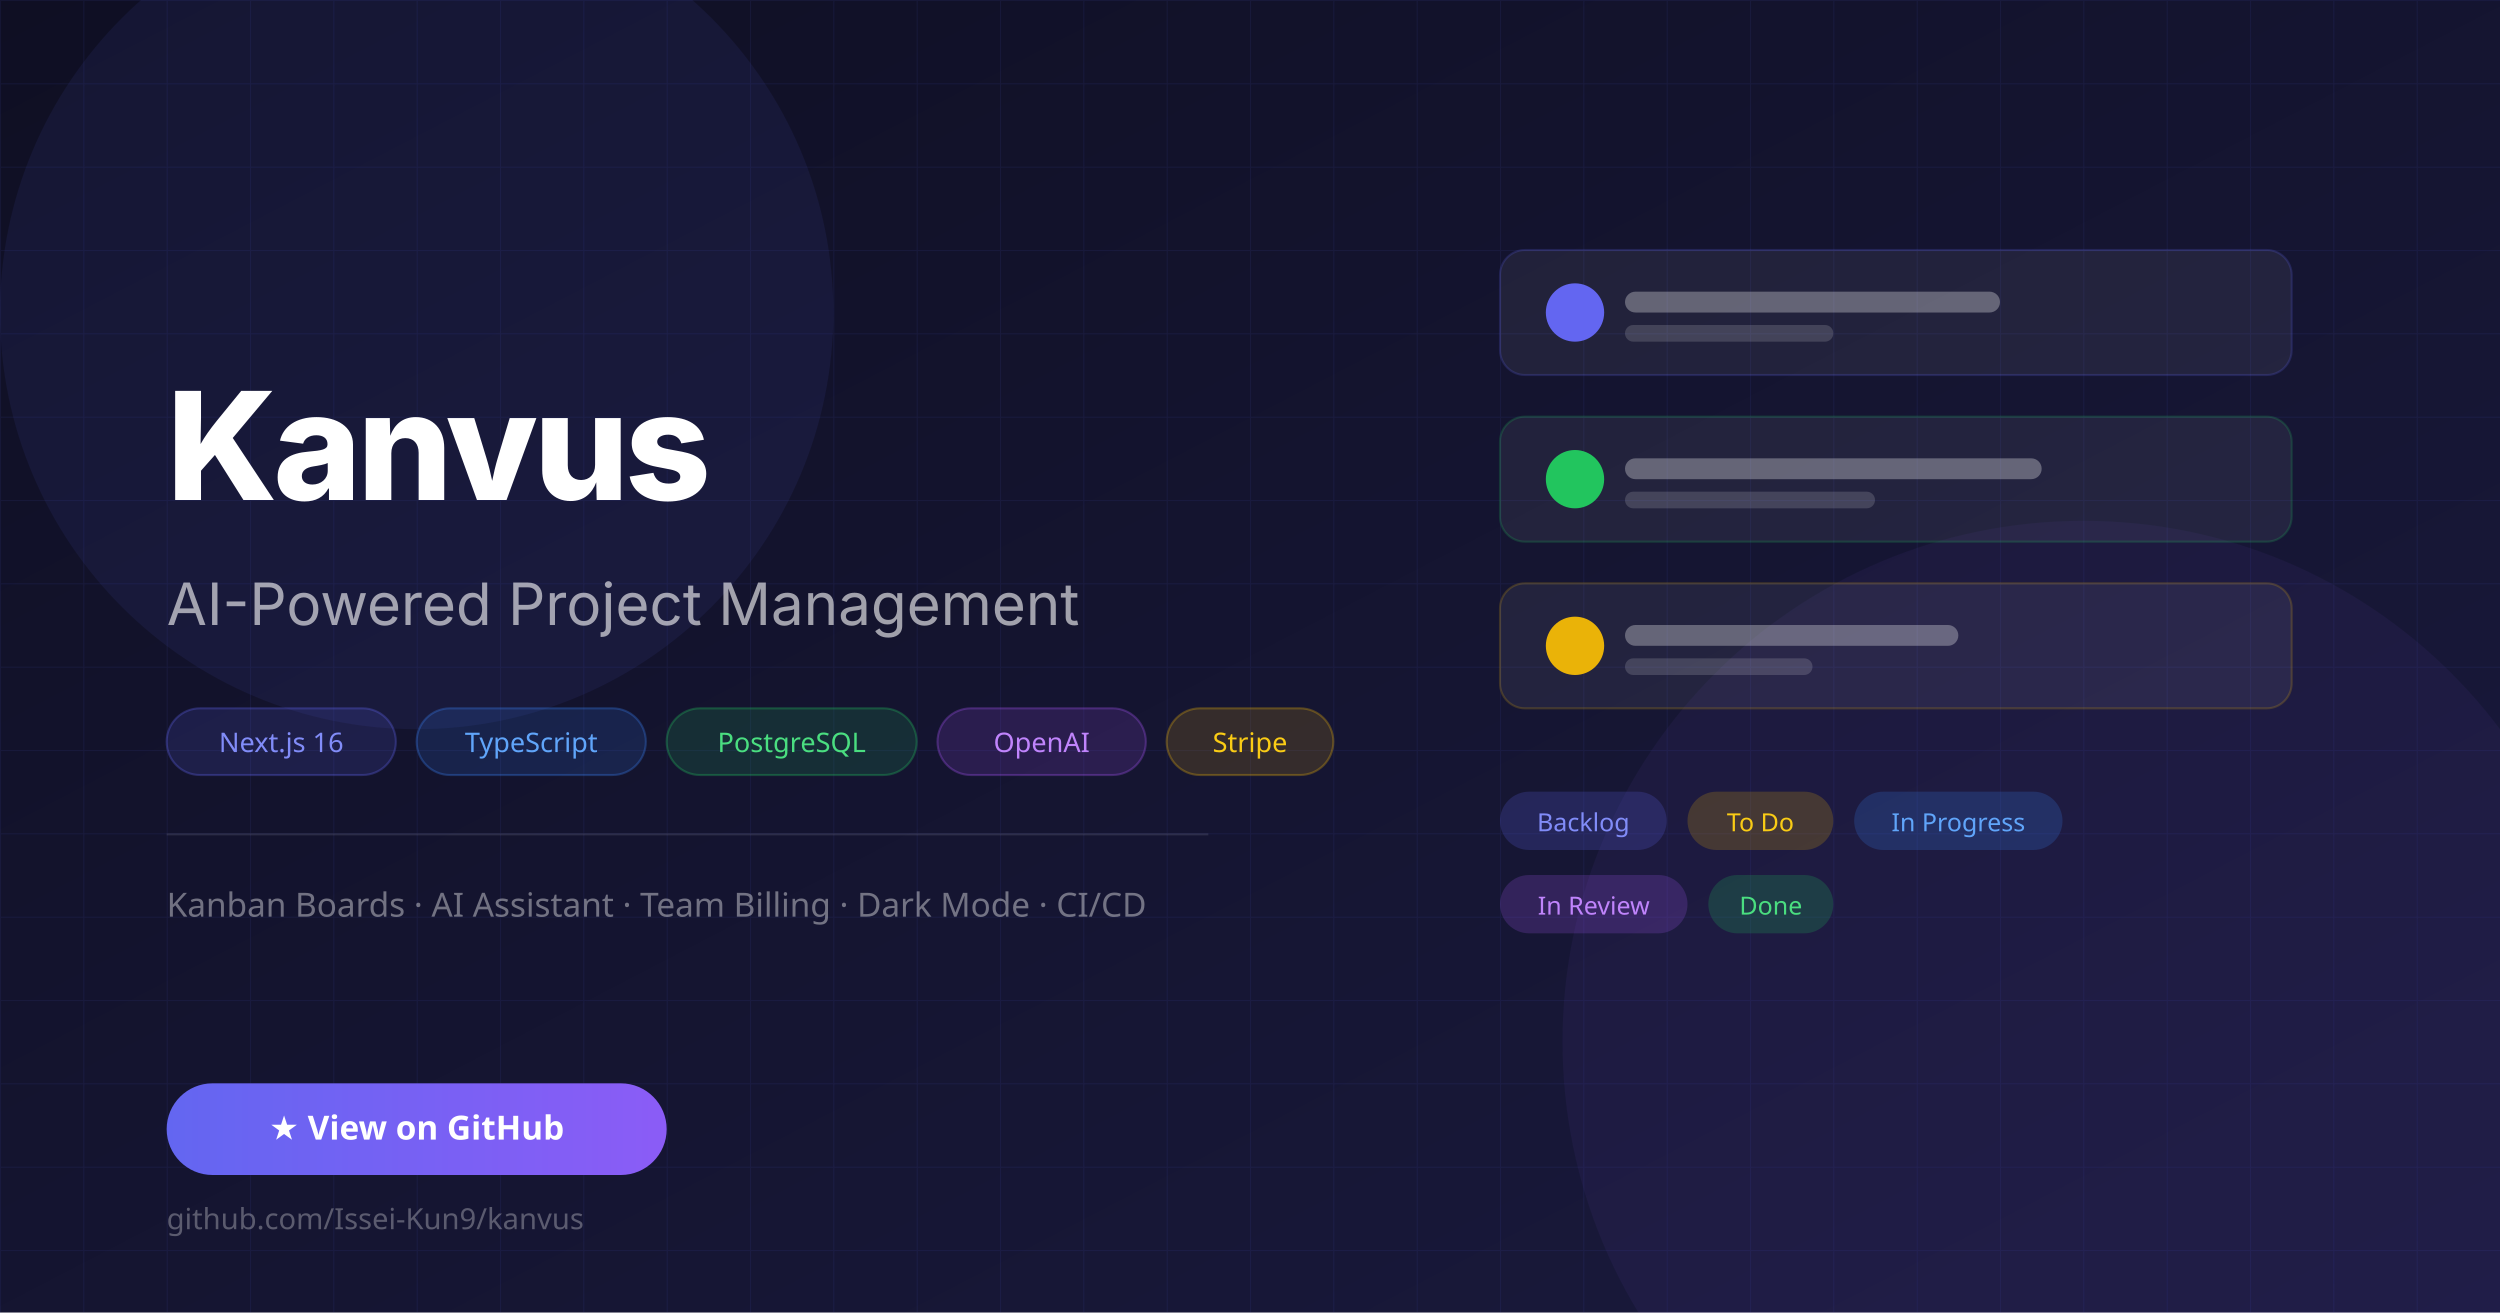
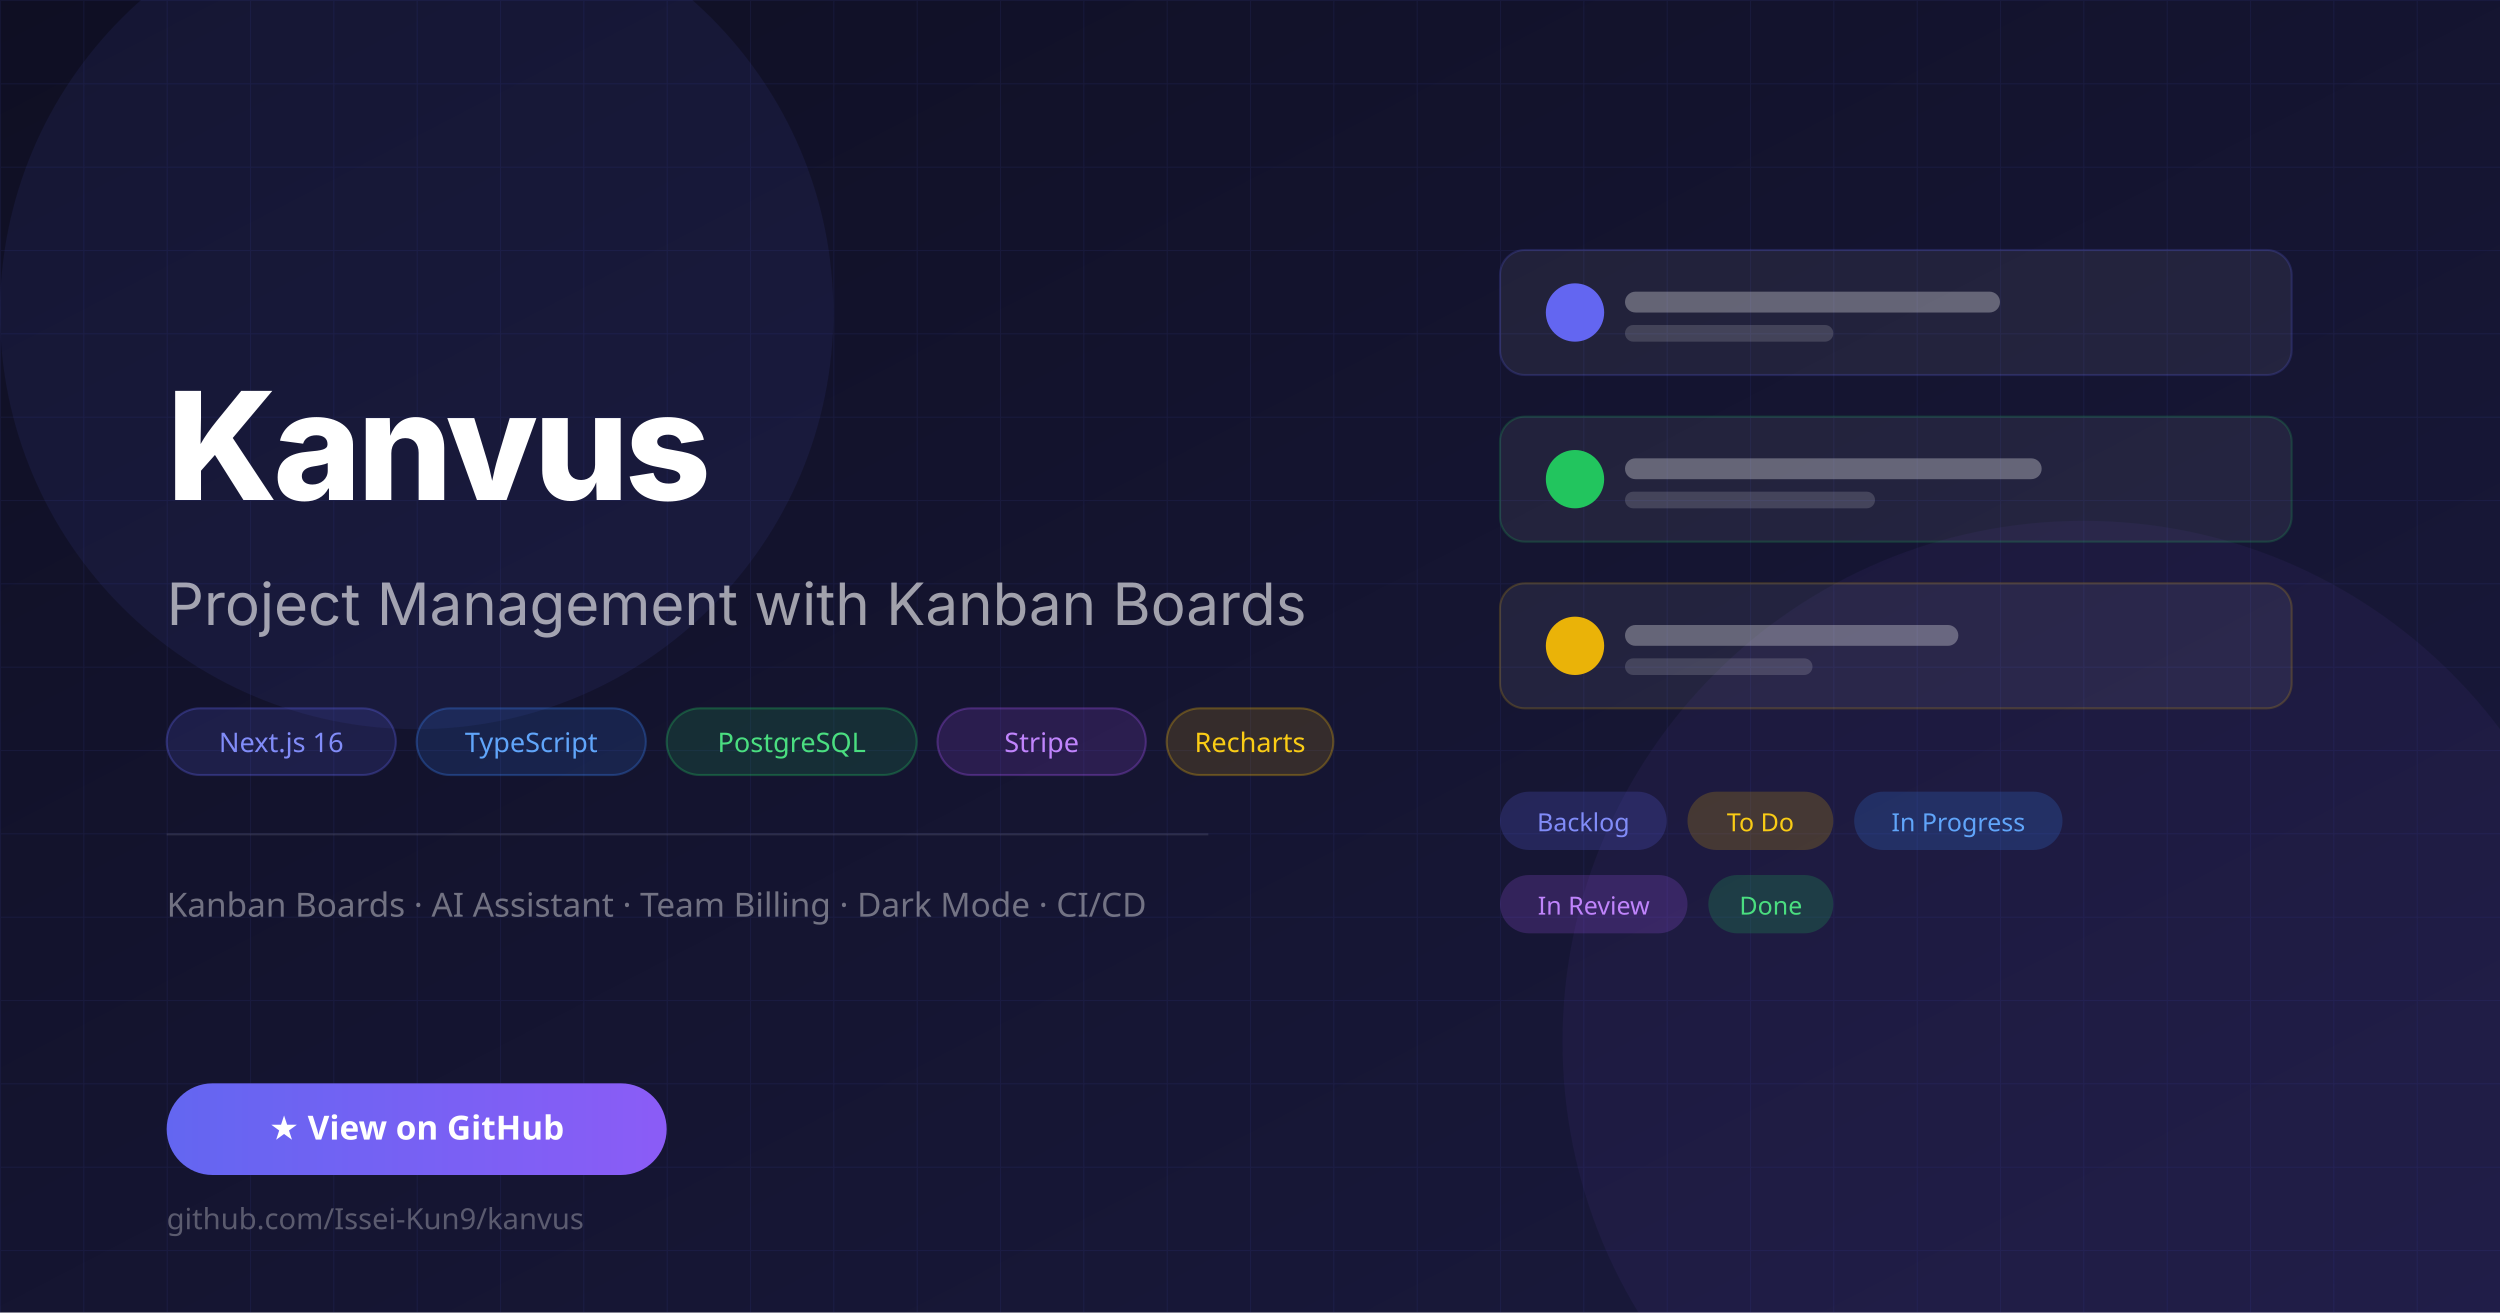
<svg xmlns="http://www.w3.org/2000/svg" width="1200" height="630">
  <defs>
    <linearGradient id="bg" x1="0%" y1="0%" x2="100%" y2="100%">
      <stop offset="0%" style="stop-color:#0f0f23;stop-opacity:1" />
      <stop offset="100%" style="stop-color:#1a1a3e;stop-opacity:1" />
    </linearGradient>
    <linearGradient id="accent" x1="0%" y1="0%" x2="100%" y2="0%">
      <stop offset="0%" style="stop-color:#6366f1;stop-opacity:1" />
      <stop offset="100%" style="stop-color:#8b5cf6;stop-opacity:1" />
    </linearGradient>
  </defs>
  <rect width="1200" height="630" fill="url(#bg)" />
  <defs>
    <pattern id="grid" width="40" height="40" patternUnits="userSpaceOnUse">
      <path d="M 40 0 L 0 0 0 40" fill="none" stroke="rgba(99,102,241,0.08)" stroke-width="1" />
    </pattern>
  </defs>
  <rect width="1200" height="630" fill="url(#grid)" />
  <circle cx="200" cy="150" r="200" fill="rgba(99,102,241,0.08)" />
  <circle cx="1000" cy="500" r="250" fill="rgba(139,92,246,0.06)" />
  <rect x="720" y="120" width="380" height="60" rx="12" fill="rgba(255,255,255,0.06)" stroke="rgba(99,102,241,0.2)" stroke-width="1" />
  <circle cx="756" cy="150" r="14" fill="#6366f1" />
  <rect x="780" y="140" width="180" height="10" rx="5" fill="rgba(255,255,255,0.3)" />
  <rect x="780" y="156" width="100" height="8" rx="4" fill="rgba(255,255,255,0.15)" />
  <rect x="720" y="200" width="380" height="60" rx="12" fill="rgba(255,255,255,0.06)" stroke="rgba(34,197,94,0.2)" stroke-width="1" />
  <circle cx="756" cy="230" r="14" fill="#22c55e" />
  <rect x="780" y="220" width="200" height="10" rx="5" fill="rgba(255,255,255,0.3)" />
  <rect x="780" y="236" width="120" height="8" rx="4" fill="rgba(255,255,255,0.15)" />
  <rect x="720" y="280" width="380" height="60" rx="12" fill="rgba(255,255,255,0.06)" stroke="rgba(234,179,8,0.2)" stroke-width="1" />
  <circle cx="756" cy="310" r="14" fill="#eab308" />
  <rect x="780" y="300" width="160" height="10" rx="5" fill="rgba(255,255,255,0.3)" />
  <rect x="780" y="316" width="90" height="8" rx="4" fill="rgba(255,255,255,0.15)" />
  <rect x="720" y="380" width="80" height="28" rx="14" fill="rgba(99,102,241,0.2)" />
  <text x="760" y="399" font-family="system-ui, sans-serif" font-size="12" fill="#818cf8" text-anchor="middle">Backlog</text>
  <rect x="810" y="380" width="70" height="28" rx="14" fill="rgba(234,179,8,0.2)" />
  <text x="845" y="399" font-family="system-ui, sans-serif" font-size="12" fill="#facc15" text-anchor="middle">To Do</text>
  <rect x="890" y="380" width="100" height="28" rx="14" fill="rgba(59,130,246,0.2)" />
  <text x="940" y="399" font-family="system-ui, sans-serif" font-size="12" fill="#60a5fa" text-anchor="middle">In Progress</text>
  <rect x="720" y="420" width="90" height="28" rx="14" fill="rgba(168,85,247,0.2)" />
  <text x="765" y="439" font-family="system-ui, sans-serif" font-size="12" fill="#c084fc" text-anchor="middle">In Review</text>
  <rect x="820" y="420" width="60" height="28" rx="14" fill="rgba(34,197,94,0.2)" />
  <text x="850" y="439" font-family="system-ui, sans-serif" font-size="12" fill="#4ade80" text-anchor="middle">Done</text>
  <text x="80" y="240" font-family="system-ui, -apple-system, sans-serif" font-size="72" font-weight="800" fill="white" letter-spacing="-2">Kanvus</text>
-   <text x="80" y="300" font-family="system-ui, -apple-system, sans-serif" font-size="28" font-weight="400" fill="rgba(255,255,255,0.6)">AI-Powered Project Management</text>
+   <text x="80" y="300" font-family="system-ui, -apple-system, sans-serif" font-size="28" font-weight="400" fill="rgba(255,255,255,0.6)">Project Management with Kanban Boards</text>
  <rect x="80" y="340" width="110" height="32" rx="16" fill="rgba(99,102,241,0.15)" stroke="rgba(99,102,241,0.3)" stroke-width="1" />
  <text x="135" y="361" font-family="system-ui, sans-serif" font-size="13" fill="#818cf8" text-anchor="middle">Next.js 16</text>
  <rect x="200" y="340" width="110" height="32" rx="16" fill="rgba(59,130,246,0.15)" stroke="rgba(59,130,246,0.3)" stroke-width="1" />
  <text x="255" y="361" font-family="system-ui, sans-serif" font-size="13" fill="#60a5fa" text-anchor="middle">TypeScript</text>
  <rect x="320" y="340" width="120" height="32" rx="16" fill="rgba(34,197,94,0.15)" stroke="rgba(34,197,94,0.3)" stroke-width="1" />
  <text x="380" y="361" font-family="system-ui, sans-serif" font-size="13" fill="#4ade80" text-anchor="middle">PostgreSQL</text>
  <rect x="450" y="340" width="100" height="32" rx="16" fill="rgba(168,85,247,0.15)" stroke="rgba(168,85,247,0.3)" stroke-width="1" />
-   <text x="500" y="361" font-family="system-ui, sans-serif" font-size="13" fill="#c084fc" text-anchor="middle">OpenAI</text>
+   <text x="500" y="361" font-family="system-ui, sans-serif" font-size="13" fill="#c084fc" text-anchor="middle">Stripe</text>
  <rect x="560" y="340" width="80" height="32" rx="16" fill="rgba(234,179,8,0.15)" stroke="rgba(234,179,8,0.3)" stroke-width="1" />
-   <text x="600" y="361" font-family="system-ui, sans-serif" font-size="13" fill="#facc15" text-anchor="middle">Stripe</text>
+   <text x="600" y="361" font-family="system-ui, sans-serif" font-size="13" fill="#facc15" text-anchor="middle">Recharts</text>
  <rect x="80" y="400" width="500" height="1" fill="rgba(255,255,255,0.1)" />
  <text x="80" y="440" font-family="system-ui, sans-serif" font-size="16" fill="rgba(255,255,255,0.4)">Kanban Boards  ·  AI Assistant  ·  Team Billing  ·  Dark Mode  ·  CI/CD</text>
  <rect x="80" y="520" width="240" height="44" rx="22" fill="url(#accent)" />
  <text x="200" y="547" font-family="system-ui, sans-serif" font-size="16" font-weight="600" fill="white" text-anchor="middle">★ View on GitHub</text>
  <text x="80" y="590" font-family="system-ui, sans-serif" font-size="14" fill="rgba(255,255,255,0.3)">github.com/Issei-Kun9/kanvus</text>
</svg>
